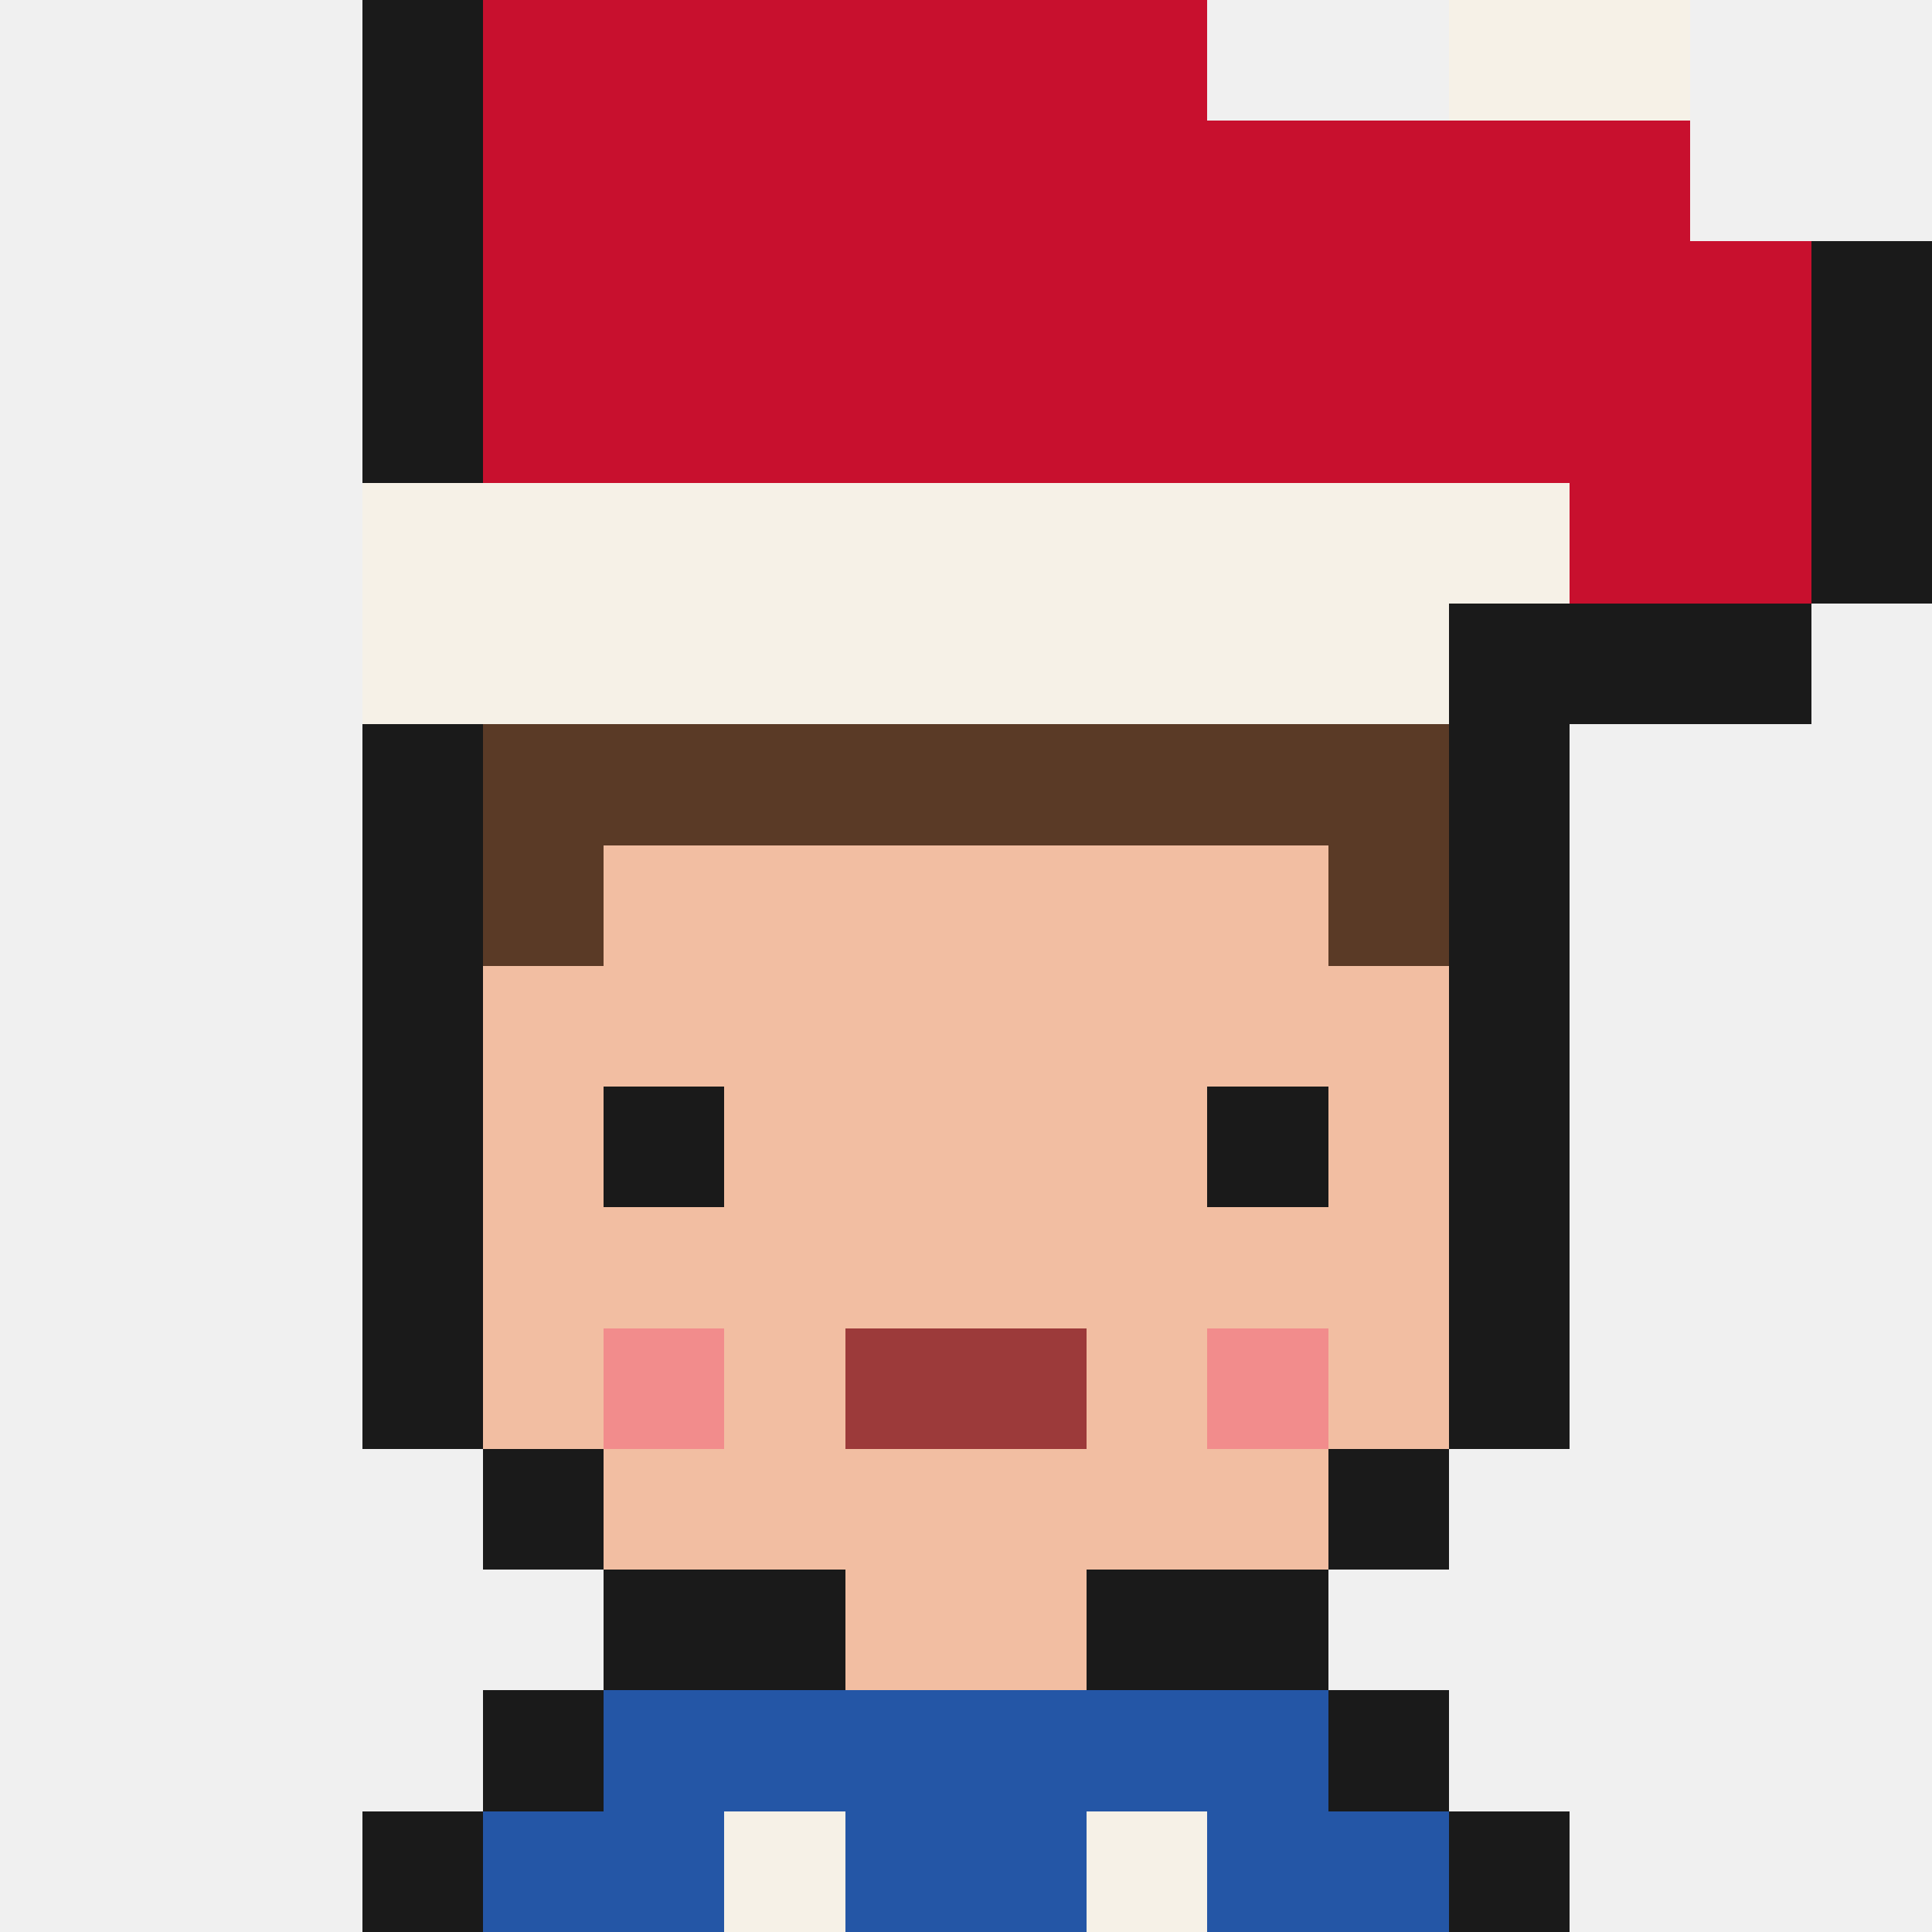
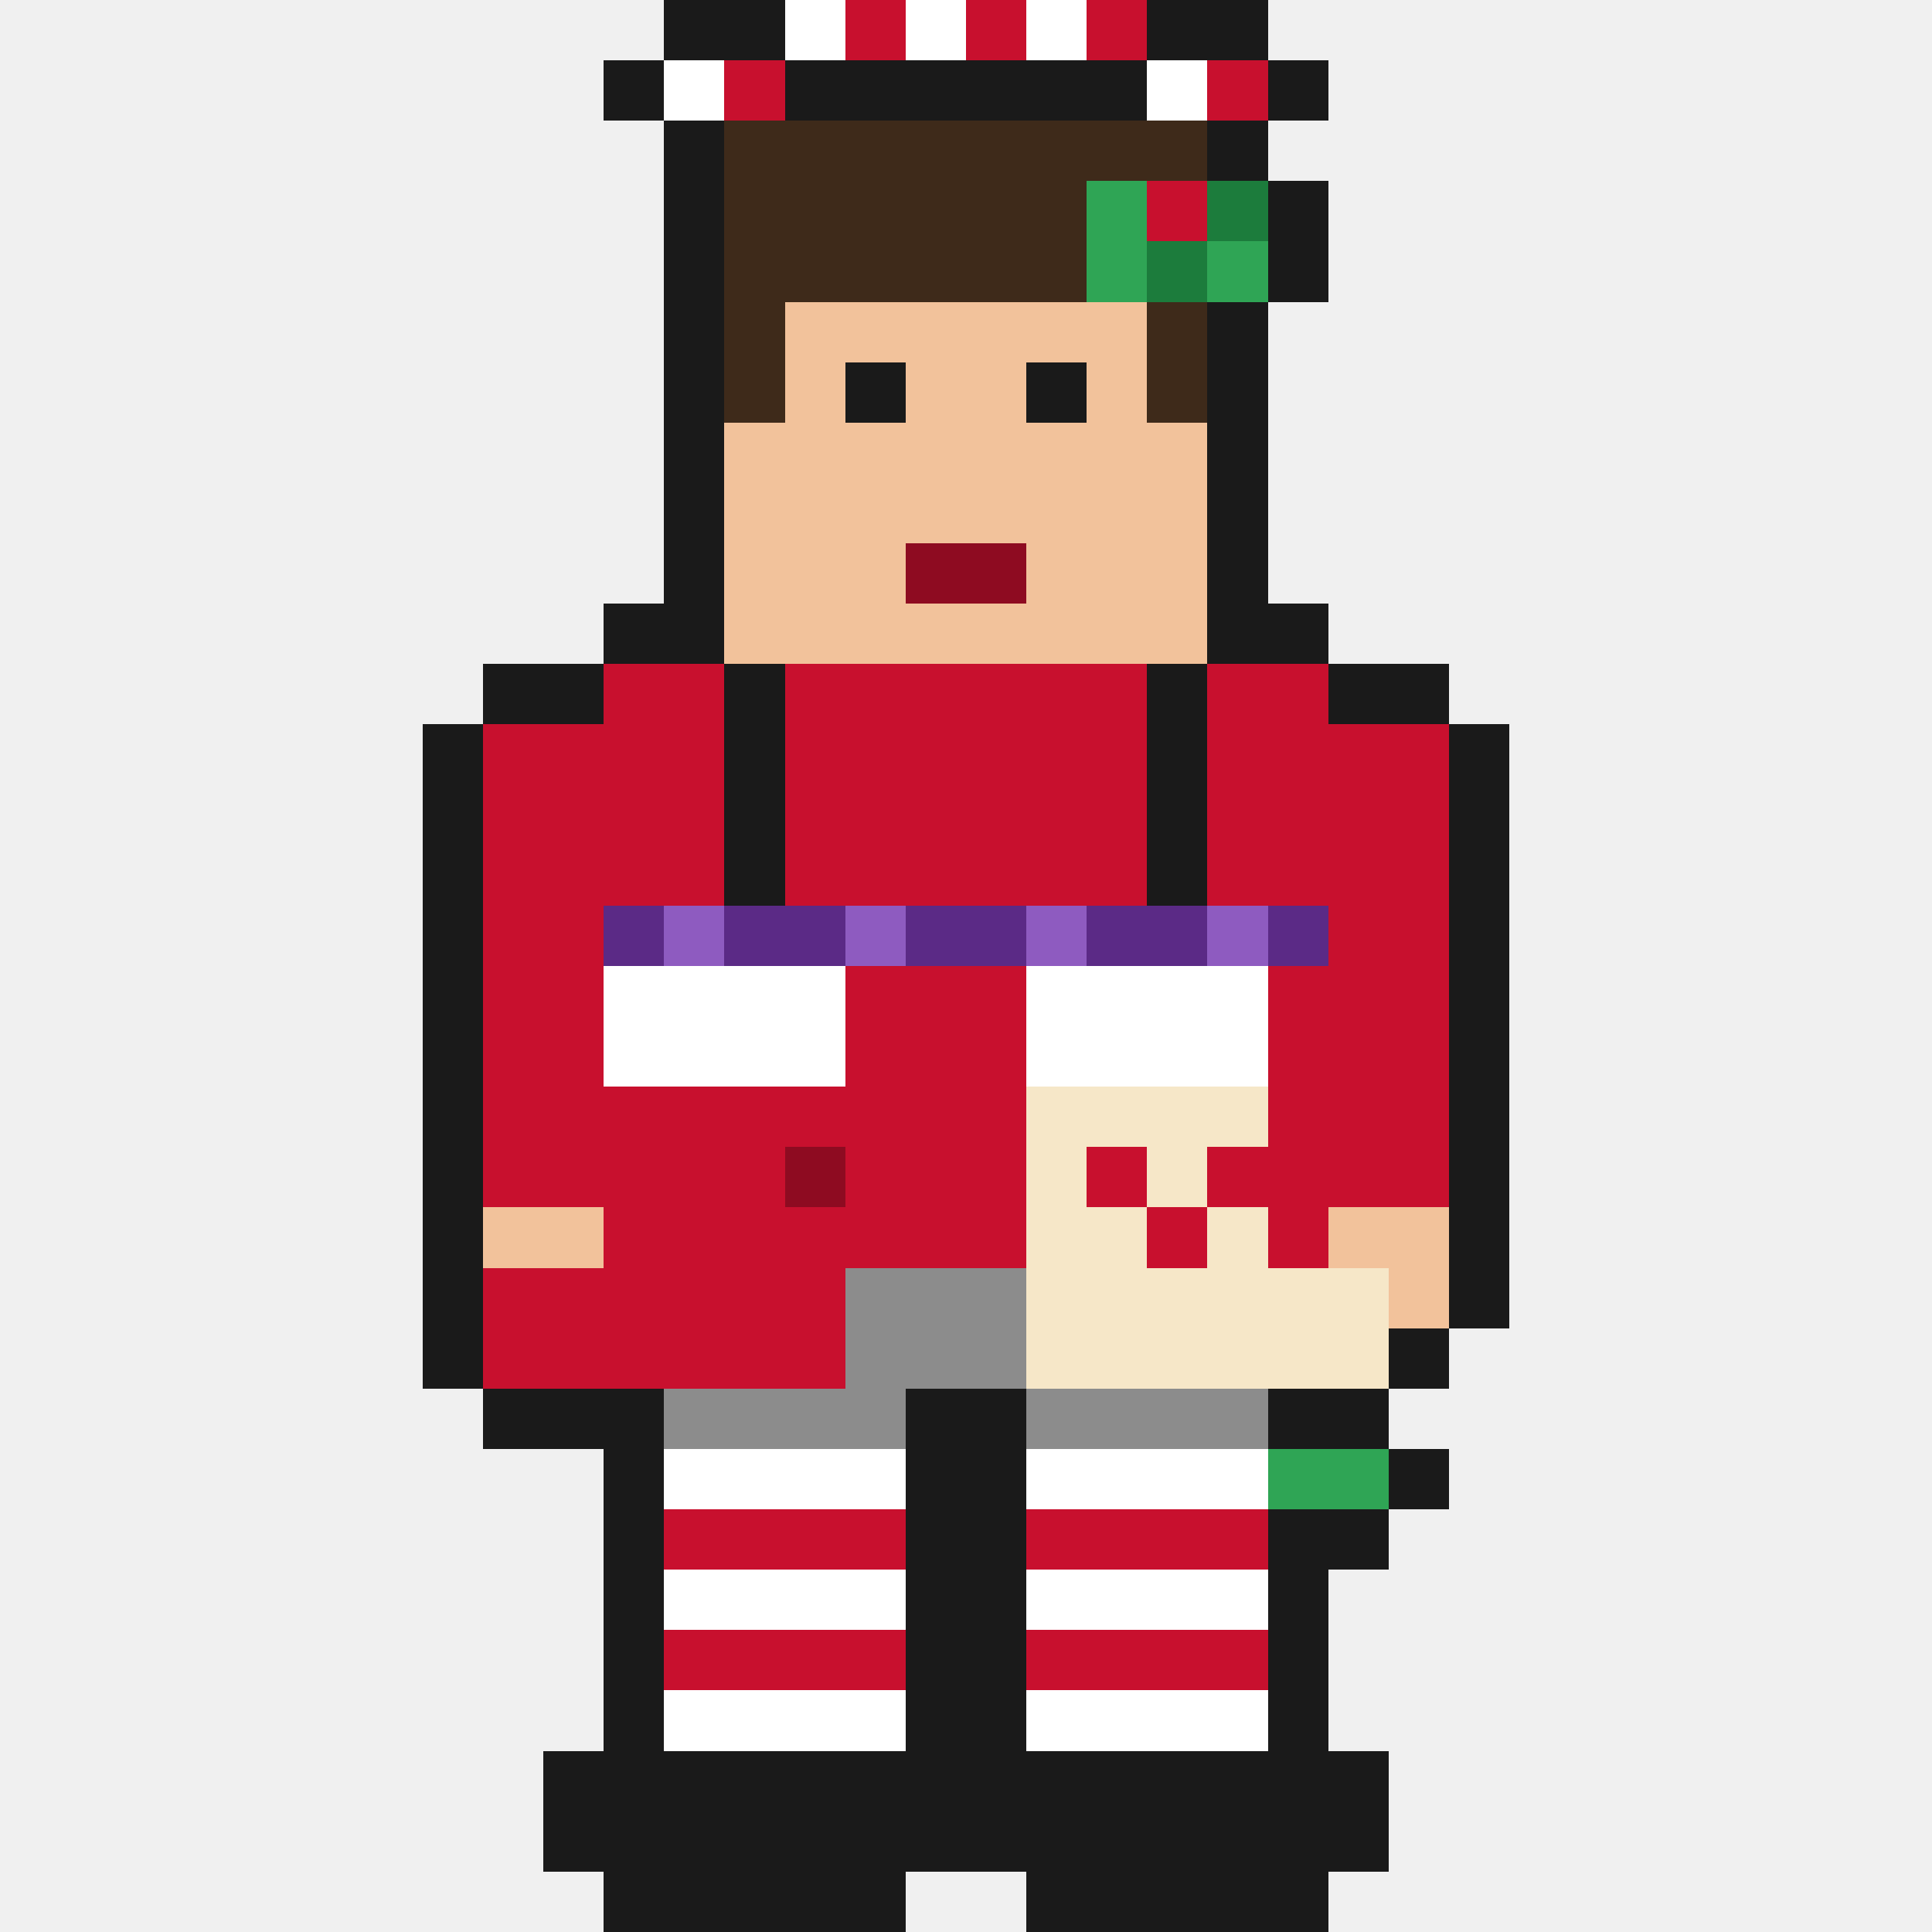
- <svg xmlns="http://www.w3.org/2000/svg" width="64" height="64" viewBox="0 0 16 16" shape-rendering="crispEdges">
-   <path fill="#1A1A1A" d="M3 0h1v1h-1zM3 1h1v1h-1zM3 2h1v1h-1zM15 2h1v1h-1zM3 3h1v1h-1zM15 3h1v1h-1zM15 4h1v1h-1zM12 5h3v1h-3zM3 6h1v1h-1zM12 6h1v1h-1zM3 7h1v1h-1zM12 7h1v1h-1zM3 8h1v1h-1zM12 8h1v1h-1zM3 9h1v1h-1zM5 9h1v1h-1zM10 9h1v1h-1zM12 9h1v1h-1zM3 10h1v1h-1zM12 10h1v1h-1zM3 11h1v1h-1zM12 11h1v1h-1zM4 12h1v1h-1zM11 12h1v1h-1zM5 13h2v1h-2zM9 13h2v1h-2zM4 14h1v1h-1zM11 14h1v1h-1zM3 15h1v1h-1zM12 15h1v1h-1z" />
-   <path fill="#C8102E" d="M4 0h6v1h-6zM4 1h10v1h-10zM4 2h11v1h-11zM4 3h11v1h-11zM13 4h2v1h-2z" />
-   <path fill="#F6F1E7" d="M12 0h2v1h-2zM3 4h10v1h-10zM3 5h9v1h-9zM6 15h1v1h-1zM9 15h1v1h-1z" />
-   <path fill="#5A3A26" d="M4 6h8v1h-8zM4 7h1v1h-1zM11 7h1v1h-1z" />
-   <path fill="#F2BEA2" d="M5 7h6v1h-6zM4 8h8v1h-8zM4 9h1v1h-1zM6 9h4v1h-4zM11 9h1v1h-1zM4 10h8v1h-8zM4 11h1v1h-1zM6 11h1v1h-1zM9 11h1v1h-1zM11 11h1v1h-1zM5 12h6v1h-6zM7 13h2v1h-2z" />
-   <path fill="#F28C8C" d="M5 11h1v1h-1zM10 11h1v1h-1z" />
-   <path fill="#9C3A3A" d="M7 11h2v1h-2z" />
-   <path fill="#2456A6" d="M5 14h6v1h-6zM4 15h2v1h-2zM7 15h2v1h-2zM10 15h2v1h-2z" />
+ <svg xmlns="http://www.w3.org/2000/svg" width="64" height="64" viewBox="0 0 32 32" shape-rendering="crispEdges">
+   <path fill="#1A1A1A" d="M11 0h2v1h-2zM19 0h2v1h-2zM10 1h1v1h-1zM13 1h6v1h-6zM21 1h1v1h-1zM11 2h1v1h-1zM20 2h1v1h-1zM11 3h1v1h-1zM21 3h1v1h-1zM11 4h1v1h-1zM21 4h1v1h-1zM11 5h1v1h-1zM20 5h1v1h-1zM11 6h1v1h-1zM14 6h1v1h-1zM17 6h1v1h-1zM20 6h1v1h-1zM11 7h1v1h-1zM20 7h1v1h-1zM11 8h1v1h-1zM20 8h1v1h-1zM11 9h1v1h-1zM20 9h1v1h-1zM10 10h2v1h-2zM20 10h2v1h-2zM8 11h2v1h-2zM12 11h1v1h-1zM19 11h1v1h-1zM22 11h2v1h-2zM7 12h1v1h-1zM12 12h1v1h-1zM19 12h1v1h-1zM24 12h1v1h-1zM7 13h1v1h-1zM12 13h1v1h-1zM19 13h1v1h-1zM24 13h1v1h-1zM7 14h1v1h-1zM12 14h1v1h-1zM19 14h1v1h-1zM24 14h1v1h-1zM7 15h1v1h-1zM24 15h1v1h-1zM7 16h1v1h-1zM24 16h1v1h-1zM7 17h1v1h-1zM24 17h1v1h-1zM7 18h1v1h-1zM24 18h1v1h-1zM7 19h1v1h-1zM24 19h1v1h-1zM7 20h1v1h-1zM24 20h1v1h-1zM7 21h1v1h-1zM24 21h1v1h-1zM7 22h1v1h-1zM23 22h1v1h-1zM8 23h3v1h-3zM15 23h2v1h-2zM21 23h2v1h-2zM10 24h1v1h-1zM15 24h2v1h-2zM23 24h1v1h-1zM10 25h1v1h-1zM15 25h2v1h-2zM21 25h2v1h-2zM10 26h1v1h-1zM15 26h2v1h-2zM21 26h1v1h-1zM10 27h1v1h-1zM15 27h2v1h-2zM21 27h1v1h-1zM10 28h1v1h-1zM15 28h2v1h-2zM21 28h1v1h-1zM9 29h14v1h-14zM9 30h14v1h-14zM10 31h5v1h-5zM17 31h5v1h-5z" />
+   <path fill="#FFFFFF" d="M13 0h1v1h-1zM15 0h1v1h-1zM17 0h1v1h-1zM11 1h1v1h-1zM19 1h1v1h-1zM10 16h4v1h-4zM17 16h4v1h-4zM10 17h4v1h-4zM17 17h4v1h-4zM11 24h4v1h-4zM17 24h4v1h-4zM11 26h4v1h-4zM17 26h4v1h-4zM11 28h4v1h-4zM17 28h4v1h-4z" />
+   <path fill="#C8102E" d="M14 0h1v1h-1zM16 0h1v1h-1zM18 0h1v1h-1zM12 1h1v1h-1zM20 1h1v1h-1zM19 3h1v1h-1zM10 11h2v1h-2zM13 11h6v1h-6zM20 11h2v1h-2zM8 12h4v1h-4zM13 12h6v1h-6zM20 12h4v1h-4zM8 13h4v1h-4zM13 13h6v1h-6zM20 13h4v1h-4zM8 14h4v1h-4zM13 14h6v1h-6zM20 14h4v1h-4zM8 15h2v1h-2zM22 15h2v1h-2zM8 16h2v1h-2zM14 16h3v1h-3zM21 16h3v1h-3zM8 17h2v1h-2zM14 17h3v1h-3zM21 17h3v1h-3zM8 18h9v1h-9zM21 18h3v1h-3zM8 19h5v1h-5zM14 19h3v1h-3zM18 19h1v1h-1zM20 19h4v1h-4zM10 20h7v1h-7zM19 20h1v1h-1zM21 20h1v1h-1zM8 21h6v1h-6zM8 22h6v1h-6zM11 25h4v1h-4zM17 25h4v1h-4zM11 27h4v1h-4zM17 27h4v1h-4z" />
+   <path fill="#3E2A1A" d="M12 2h8v1h-8zM12 3h6v1h-6zM12 4h6v1h-6zM12 5h1v1h-1zM19 5h1v1h-1zM12 6h1v1h-1zM19 6h1v1h-1z" />
+   <path fill="#2FA555" d="M18 3h1v1h-1zM18 4h1v1h-1zM20 4h1v1h-1zM21 24h2v1h-2z" />
+   <path fill="#1C7C3C" d="M20 3h1v1h-1zM19 4h1v1h-1z" />
+   <path fill="#F2C29B" d="M13 5h6v1h-6zM13 6h1v1h-1zM15 6h2v1h-2zM18 6h1v1h-1zM12 7h8v1h-8zM12 8h8v1h-8zM12 9h3v1h-3zM17 9h3v1h-3zM12 10h8v1h-8zM8 20h2v1h-2zM22 20h2v1h-2zM23 21h1v1h-1z" />
+   <path fill="#8E0B21" d="M15 9h2v1h-2zM13 19h1v1h-1z" />
+   <path fill="#5B2A86" d="M10 15h1v1h-1zM12 15h2v1h-2zM15 15h2v1h-2zM18 15h2v1h-2zM21 15h1v1h-1z" />
+   <path fill="#8E5BC0" d="M11 15h1v1h-1zM14 15h1v1h-1zM17 15h1v1h-1zM20 15h1v1h-1z" />
+   <path fill="#F6E7C8" d="M17 18h4v1h-4zM17 19h1v1h-1zM19 19h1v1h-1zM17 20h2v1h-2zM20 20h1v1h-1zM17 21h6v1h-6zM17 22h6v1h-6z" />
+   <path fill="#8C8C8C" d="M14 21h3v1h-3zM14 22h3v1h-3zM11 23h4v1h-4zM17 23h4v1h-4z" />
</svg>
